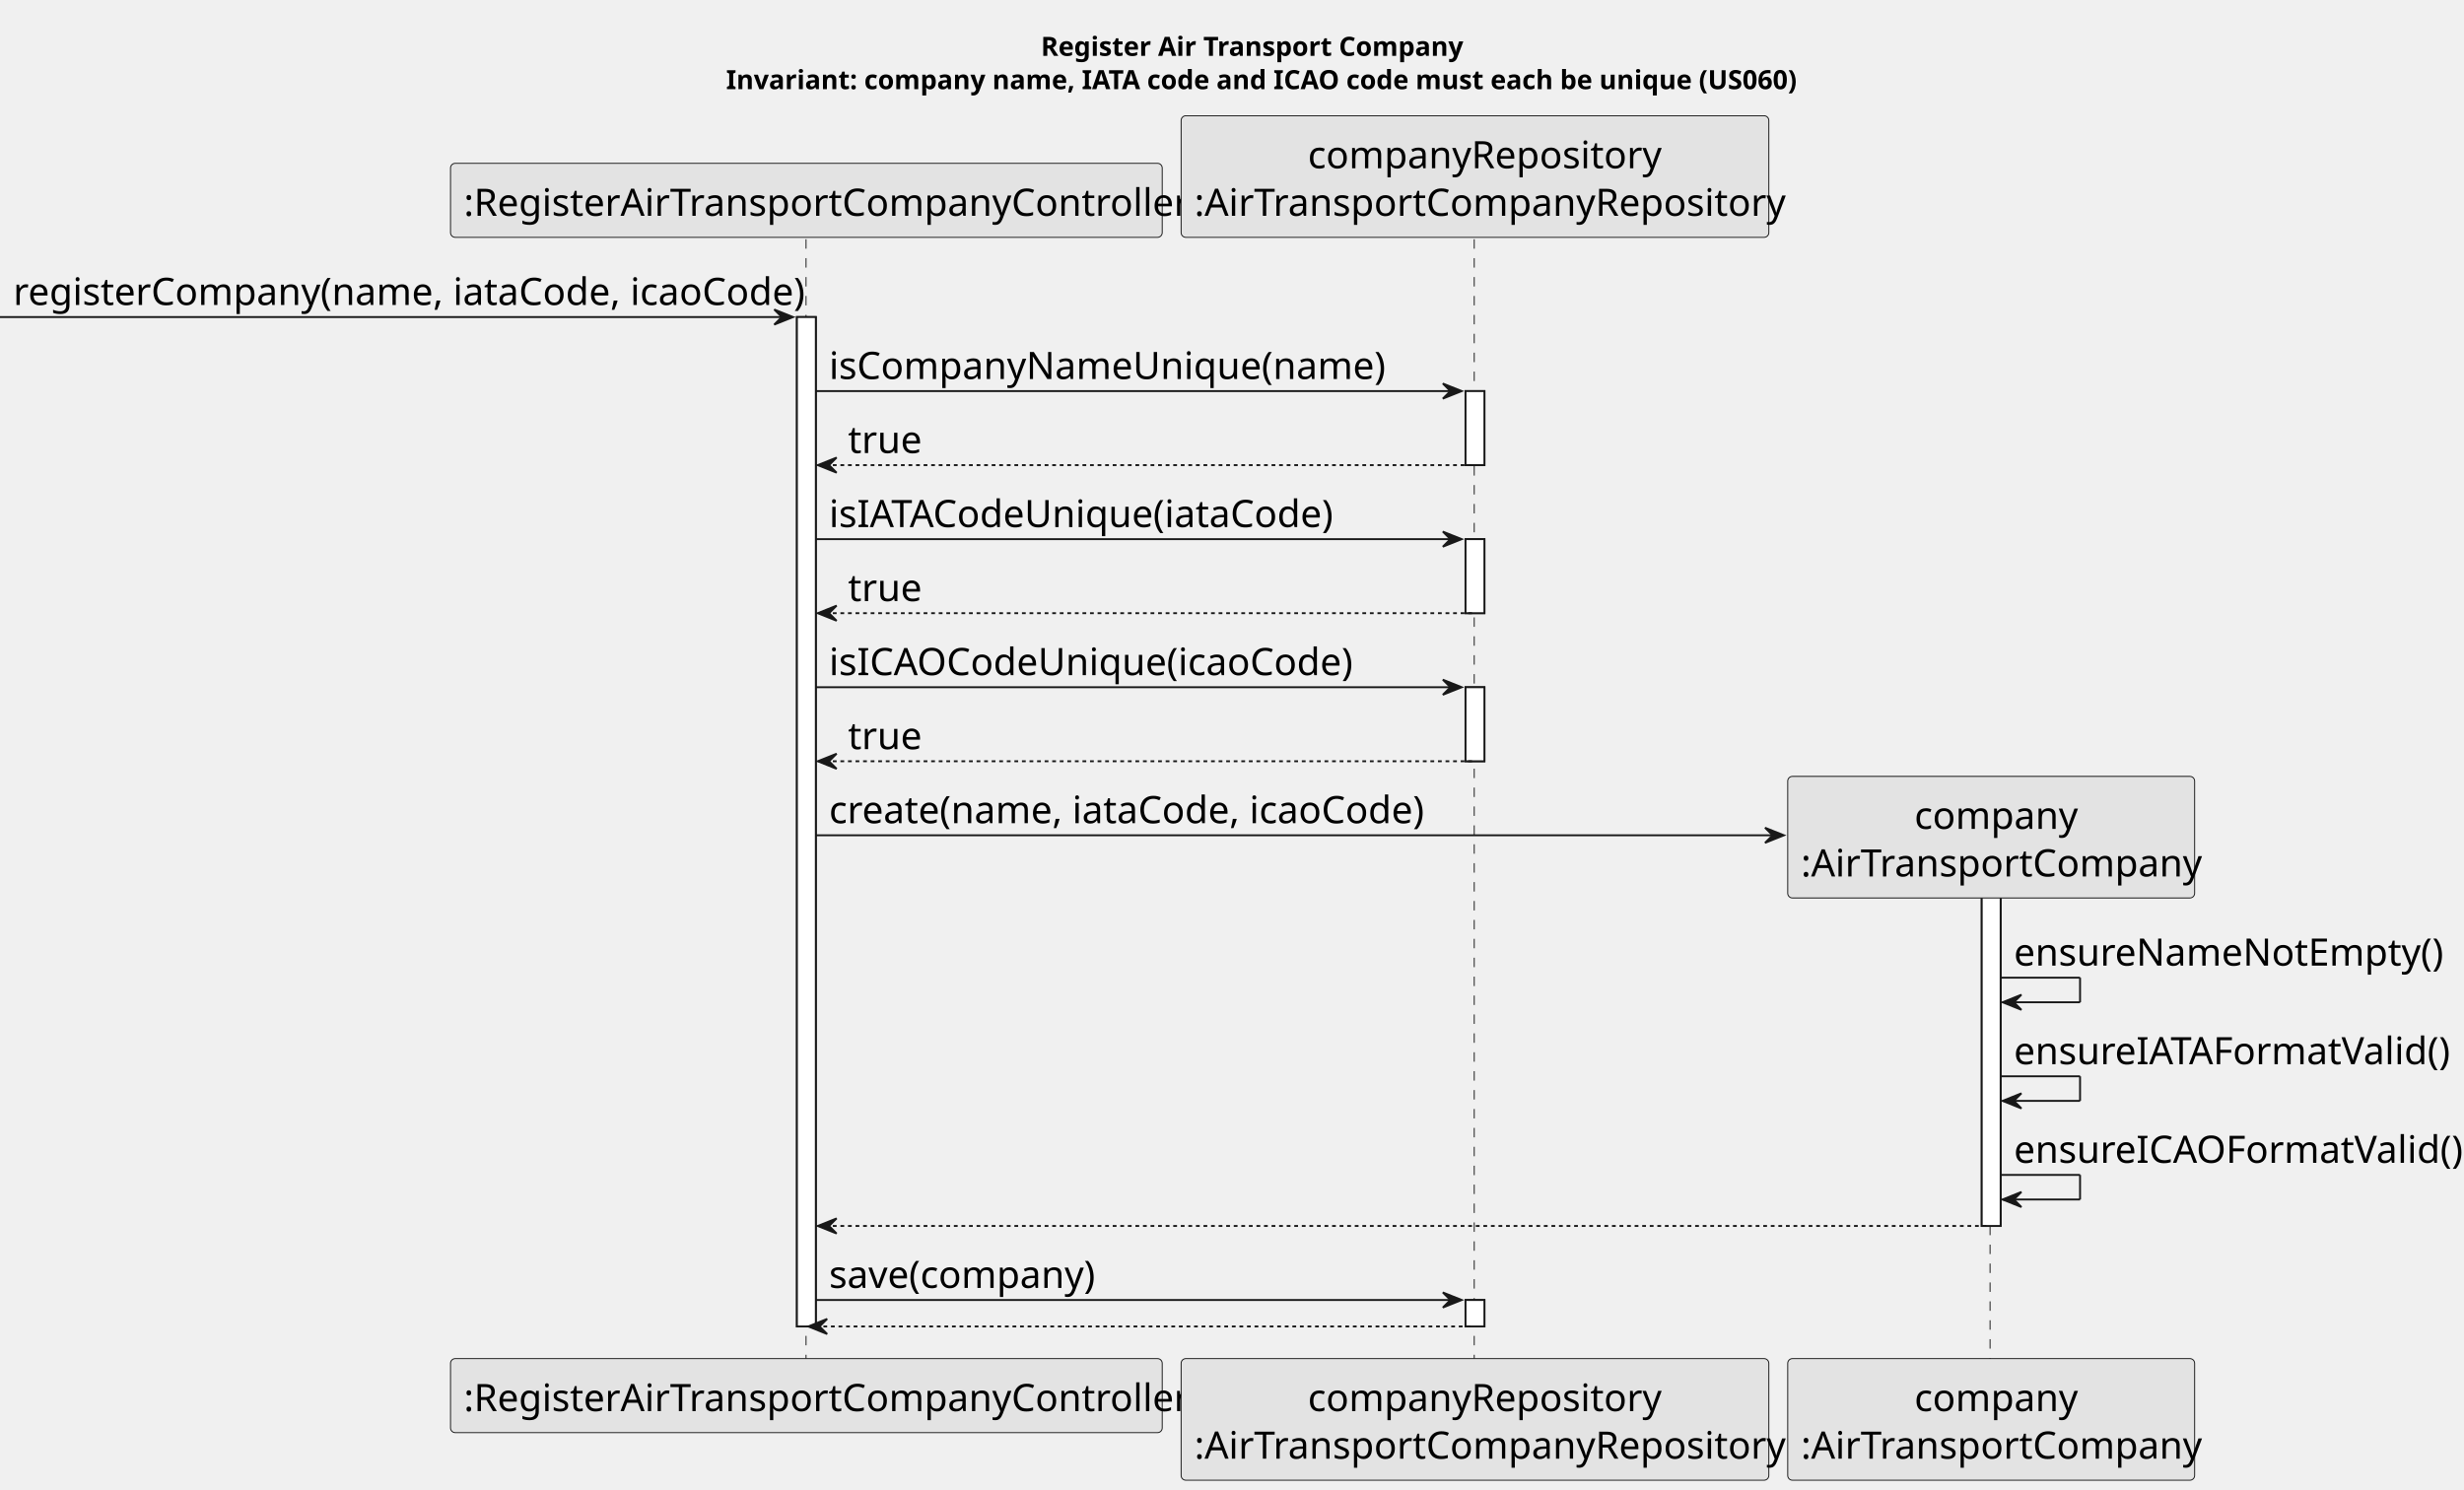
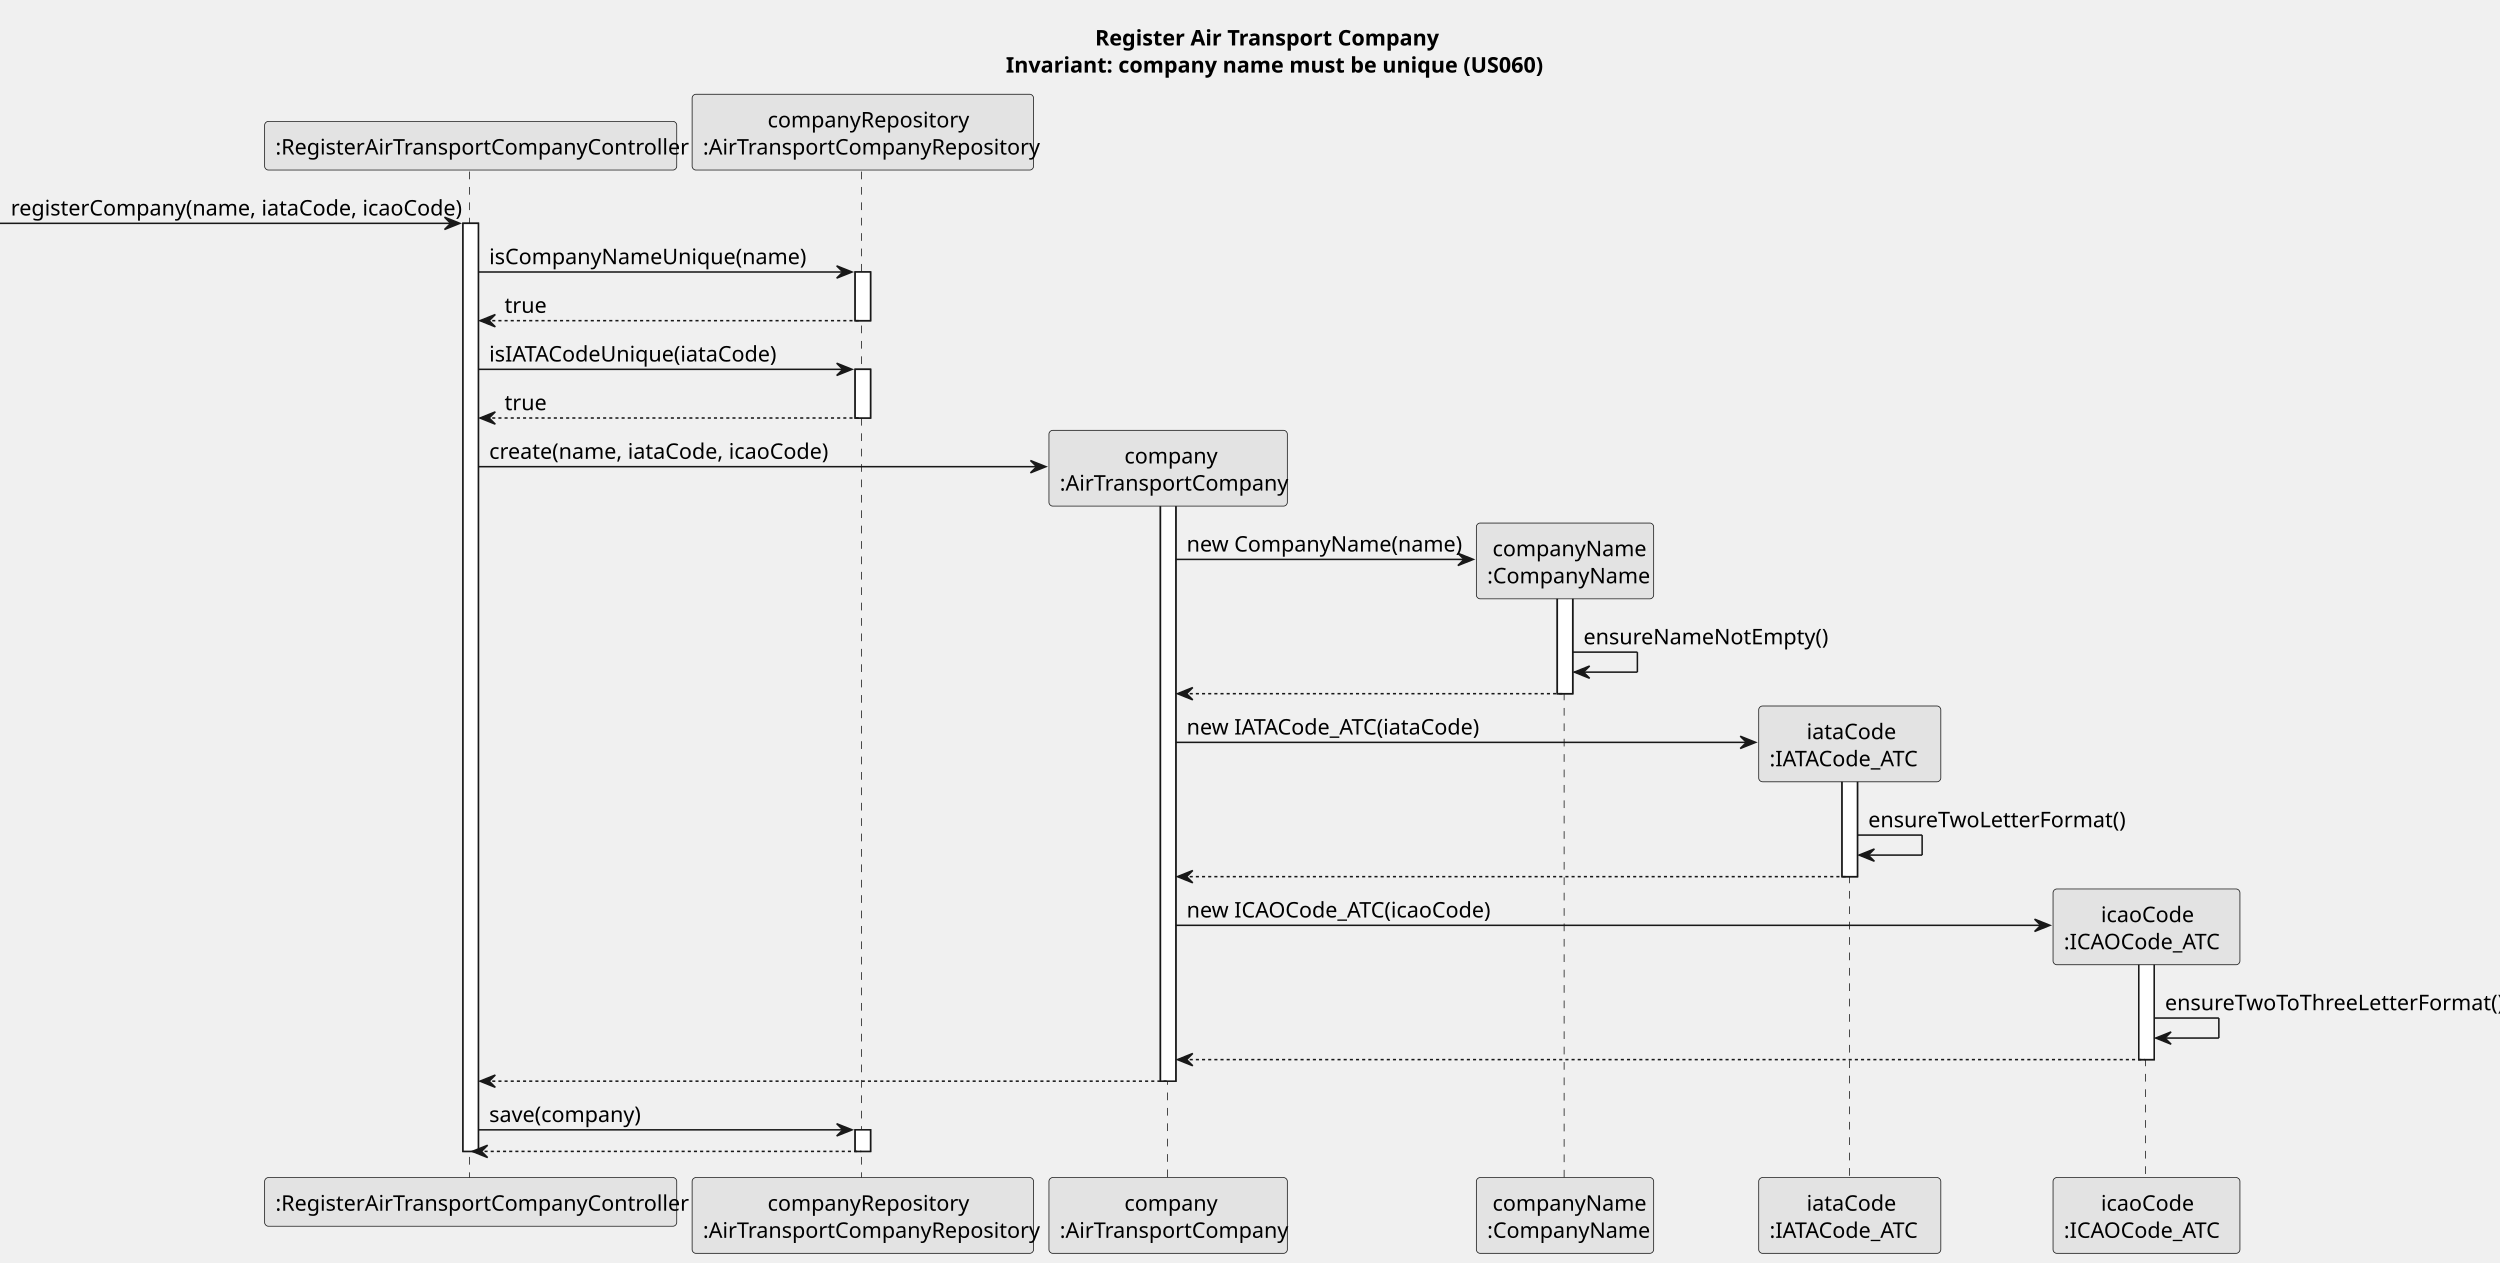
- <svg xmlns="http://www.w3.org/2000/svg" contentStyleType="text/css" data-diagram-type="SEQUENCE" height="788px" preserveAspectRatio="none" style="width:1303px;height:788px;background:#FFFFFF;" version="1.1" viewBox="0 0 1303 788" width="1303px" zoomAndPan="magnify">
+ <svg xmlns="http://www.w3.org/2000/svg" contentStyleType="text/css" data-diagram-type="SEQUENCE" height="1281.25px" preserveAspectRatio="none" style="width:2537px;height:1281px;background:#FFFFFF;" version="1.1" viewBox="0 0 2537 1281" width="2537.5px" zoomAndPan="magnify">
  <defs />
  <g>
-     <text fill="#000000" font-family="sans-serif" font-size="14" font-weight="bold" lengthAdjust="spacing" textLength="216.262" x="550.443" y="29.533">Register Air Transport Company</text>
-     <text fill="#000000" font-family="sans-serif" font-size="14" font-weight="bold" lengthAdjust="spacing" textLength="549.227" x="383.961" y="47.143">Invariant: company name, IATA code and ICAO code must each be unique (US060)</text>
-     <g>
-       <rect fill="#FFFFFF" height="533.875" style="stroke:#181818;stroke-width:1;" width="10" x="421.422" y="167.688" />
-     </g>
-     <g>
-       <rect fill="#FFFFFF" height="39.156" style="stroke:#181818;stroke-width:1;" width="10" x="774.987" y="206.844" />
-     </g>
-     <g>
-       <rect fill="#FFFFFF" height="39.156" style="stroke:#181818;stroke-width:1;" width="10" x="774.987" y="285.156" />
-     </g>
-     <g>
-       <rect fill="#FFFFFF" height="39.156" style="stroke:#181818;stroke-width:1;" width="10" x="774.987" y="363.469" />
-     </g>
-     <g>
-       <rect fill="#FFFFFF" height="14" style="stroke:#181818;stroke-width:1;" width="10" x="774.987" y="687.562" />
-     </g>
-     <g>
-       <rect fill="#FFFFFF" height="196.625" style="stroke:#181818;stroke-width:1;" width="10" x="1047.967" y="451.781" />
+     <text fill="#000000" font-family="sans-serif" font-size="21.875" font-weight="bold" lengthAdjust="spacing" textLength="337.909" x="1111.29" y="46.146">Register Air Transport Company</text>
+     <text fill="#000000" font-family="sans-serif" font-size="21.875" font-weight="bold" lengthAdjust="spacing" textLength="519.04" x="1020.724" y="73.66">Invariant: company name must be unique (US060)</text>
+     <g>
+       <rect fill="#FFFFFF" height="941.797" style="stroke:#181818;stroke-width:1.562;" width="15.625" x="469.836" y="226.636" />
+     </g>
+     <g>
+       <rect fill="#FFFFFF" height="49.39" style="stroke:#181818;stroke-width:1.562;" width="15.625" x="867.799" y="276.025" />
+     </g>
+     <g>
+       <rect fill="#FFFFFF" height="49.39" style="stroke:#181818;stroke-width:1.562;" width="15.625" x="867.799" y="374.805" />
+     </g>
+     <g>
+       <rect fill="#FFFFFF" height="21.875" style="stroke:#181818;stroke-width:1.562;" width="15.625" x="867.799" y="1146.558" />
+     </g>
+     <g>
+       <rect fill="#FFFFFF" height="607.959" style="stroke:#181818;stroke-width:1.562;" width="15.625" x="1177.62" y="489.209" />
+     </g>
+     <g>
+       <rect fill="#FFFFFF" height="120.654" style="stroke:#181818;stroke-width:1.562;" width="15.625" x="1580.361" y="583.301" />
+     </g>
+     <g>
+       <rect fill="#FFFFFF" height="120.654" style="stroke:#181818;stroke-width:1.562;" width="15.625" x="1869.326" y="768.97" />
+     </g>
+     <g>
+       <rect fill="#FFFFFF" height="120.654" style="stroke:#181818;stroke-width:1.562;" width="15.625" x="2170.446" y="954.639" />
    </g>
    <g class="participant-lifeline" data-entity-uid="part1" data-qualified-name="CTRL" id="part1-lifeline">
      <g>
-         <rect fill="#000000" fill-opacity="0" height="593.031" width="8" x="422.422" y="126.531" />
-         <line style="stroke:#181818;stroke-width:0.5;stroke-dasharray:5,5;" x1="426.245" x2="426.245" y1="126.531" y2="719.562" />
+         <rect fill="#000000" fill-opacity="0" height="1022.437" width="12.5" x="471.399" y="174.121" />
+         <line style="stroke:#181818;stroke-width:0.781;stroke-dasharray:7.812,7.812;" x1="476.362" x2="476.362" y1="174.121" y2="1196.558" />
      </g>
    </g>
    <g class="participant-lifeline" data-entity-uid="part2" data-qualified-name="REPO" id="part2-lifeline">
      <g>
-         <rect fill="#000000" fill-opacity="0" height="593.031" width="8" x="775.987" y="126.531" />
-         <line style="stroke:#181818;stroke-width:0.5;stroke-dasharray:5,5;" x1="779.599" x2="779.599" y1="126.531" y2="719.562" />
+         <rect fill="#000000" fill-opacity="0" height="1022.437" width="12.5" x="869.361" y="174.121" />
+         <line style="stroke:#181818;stroke-width:0.781;stroke-dasharray:7.812,7.812;" x1="874.249" x2="874.249" y1="174.121" y2="1196.558" />
      </g>
    </g>
    <g class="participant-lifeline" data-entity-uid="part3" data-qualified-name="CO" id="part3-lifeline">
      <g>
-         <rect fill="#000000" fill-opacity="0" height="261.281" width="8" x="1048.967" y="458.281" />
-         <line style="stroke:#181818;stroke-width:0.5;stroke-dasharray:5,5;" x1="1052.376" x2="1052.376" y1="458.281" y2="719.562" />
+         <rect fill="#000000" fill-opacity="0" height="697.192" width="12.5" x="1179.182" y="499.365" />
+         <line style="stroke:#181818;stroke-width:0.781;stroke-dasharray:7.812,7.812;" x1="1184.786" x2="1184.786" y1="499.365" y2="1196.558" />
+       </g>
+     </g>
+     <g class="participant-lifeline" data-entity-uid="part4" data-qualified-name="CN" id="part4-lifeline">
+       <g>
+         <rect fill="#000000" fill-opacity="0" height="603.101" width="12.5" x="1581.924" y="593.457" />
+         <line style="stroke:#181818;stroke-width:0.781;stroke-dasharray:7.812,7.812;" x1="1587.274" x2="1587.274" y1="593.457" y2="1196.558" />
+       </g>
+     </g>
+     <g class="participant-lifeline" data-entity-uid="part5" data-qualified-name="IATA" id="part5-lifeline">
+       <g>
+         <rect fill="#000000" fill-opacity="0" height="417.432" width="12.5" x="1870.889" y="779.126" />
+         <line style="stroke:#181818;stroke-width:0.781;stroke-dasharray:7.812,7.812;" x1="1876.934" x2="1876.934" y1="779.126" y2="1196.558" />
+       </g>
+     </g>
+     <g class="participant-lifeline" data-entity-uid="part6" data-qualified-name="ICAO" id="part6-lifeline">
+       <g>
+         <rect fill="#000000" fill-opacity="0" height="231.763" width="12.5" x="2172.008" y="964.795" />
+         <line style="stroke:#181818;stroke-width:0.781;stroke-dasharray:7.812,7.812;" x1="2177.187" x2="2177.187" y1="964.795" y2="1196.558" />
      </g>
    </g>
    <g class="participant participant-head" data-entity-uid="part1" data-qualified-name="CTRL" id="part1-head">
-       <rect fill="#E3E3E3" height="39.156" rx="2.5" ry="2.5" style="stroke:#181818;stroke-width:0.5;" width="376.353" x="238.245" y="86.375" />
-       <text fill="#000000" font-family="sans-serif" font-size="20" lengthAdjust="spacing" textLength="362.353" x="245.245" y="114.137">:RegisterAirTransportCompanyController</text>
+       <rect fill="#E3E3E3" height="49.39" rx="3.906" ry="3.906" style="stroke:#181818;stroke-width:0.781;" width="418.199" x="268.549" y="123.169" />
+       <text fill="#000000" font-family="sans-serif" font-size="21.875" lengthAdjust="spacing" textLength="396.324" x="279.487" y="156.815">:RegisterAirTransportCompanyController</text>
    </g>
    <g class="participant participant-tail" data-entity-uid="part1" data-qualified-name="CTRL" id="part1-tail">
-       <rect fill="#E3E3E3" height="39.156" rx="2.5" ry="2.5" style="stroke:#181818;stroke-width:0.5;" width="376.353" x="238.245" y="718.562" />
-       <text fill="#000000" font-family="sans-serif" font-size="20" lengthAdjust="spacing" textLength="362.353" x="245.245" y="746.324">:RegisterAirTransportCompanyController</text>
+       <rect fill="#E3E3E3" height="49.39" rx="3.906" ry="3.906" style="stroke:#181818;stroke-width:0.781;" width="418.199" x="268.549" y="1194.995" />
+       <text fill="#000000" font-family="sans-serif" font-size="21.875" lengthAdjust="spacing" textLength="396.324" x="279.487" y="1228.641">:RegisterAirTransportCompanyController</text>
    </g>
    <g class="participant participant-head" data-entity-uid="part2" data-qualified-name="REPO" id="part2-head">
-       <rect fill="#E3E3E3" height="64.312" rx="2.5" ry="2.5" style="stroke:#181818;stroke-width:0.5;" width="310.777" x="624.599" y="61.219" />
-       <text fill="#000000" font-family="sans-serif" font-size="20" lengthAdjust="spacing" textLength="176.748" x="691.613" y="88.981">companyRepository</text>
-       <text fill="#000000" font-family="sans-serif" font-size="20" lengthAdjust="spacing" textLength="296.777" x="631.599" y="114.137">:AirTransportCompanyRepository</text>
+       <rect fill="#E3E3E3" height="76.904" rx="3.906" ry="3.906" style="stroke:#181818;stroke-width:0.781;" width="346.475" x="702.374" y="95.654" />
+       <text fill="#000000" font-family="sans-serif" font-size="21.875" lengthAdjust="spacing" textLength="193.318" x="778.952" y="129.3">companyRepository</text>
+       <text fill="#000000" font-family="sans-serif" font-size="21.875" lengthAdjust="spacing" textLength="324.6" x="713.311" y="156.815">:AirTransportCompanyRepository</text>
    </g>
    <g class="participant participant-tail" data-entity-uid="part2" data-qualified-name="REPO" id="part2-tail">
-       <rect fill="#E3E3E3" height="64.312" rx="2.5" ry="2.5" style="stroke:#181818;stroke-width:0.5;" width="310.777" x="624.599" y="718.562" />
-       <text fill="#000000" font-family="sans-serif" font-size="20" lengthAdjust="spacing" textLength="176.748" x="691.613" y="746.324">companyRepository</text>
-       <text fill="#000000" font-family="sans-serif" font-size="20" lengthAdjust="spacing" textLength="296.777" x="631.599" y="771.481">:AirTransportCompanyRepository</text>
+       <rect fill="#E3E3E3" height="76.904" rx="3.906" ry="3.906" style="stroke:#181818;stroke-width:0.781;" width="346.475" x="702.374" y="1194.995" />
+       <text fill="#000000" font-family="sans-serif" font-size="21.875" lengthAdjust="spacing" textLength="193.318" x="778.952" y="1228.641">companyRepository</text>
+       <text fill="#000000" font-family="sans-serif" font-size="21.875" lengthAdjust="spacing" textLength="324.6" x="713.311" y="1256.155">:AirTransportCompanyRepository</text>
    </g>
    <g class="participant participant-tail" data-entity-uid="part3" data-qualified-name="CO" id="part3-tail">
-       <rect fill="#E3E3E3" height="64.312" rx="2.5" ry="2.5" style="stroke:#181818;stroke-width:0.5;" width="215.182" x="945.376" y="718.562" />
-       <text fill="#000000" font-family="sans-serif" font-size="20" lengthAdjust="spacing" textLength="81.152" x="1012.391" y="746.324">company</text>
-       <text fill="#000000" font-family="sans-serif" font-size="20" lengthAdjust="spacing" textLength="201.182" x="952.376" y="771.481">:AirTransportCompany</text>
-     </g>
-     <g>
-       <rect fill="#FFFFFF" height="533.875" style="stroke:#181818;stroke-width:1;" width="10" x="421.422" y="167.688" />
-     </g>
-     <g>
-       <rect fill="#FFFFFF" height="39.156" style="stroke:#181818;stroke-width:1;" width="10" x="774.987" y="206.844" />
-     </g>
-     <g>
-       <rect fill="#FFFFFF" height="39.156" style="stroke:#181818;stroke-width:1;" width="10" x="774.987" y="285.156" />
-     </g>
-     <g>
-       <rect fill="#FFFFFF" height="39.156" style="stroke:#181818;stroke-width:1;" width="10" x="774.987" y="363.469" />
-     </g>
-     <g>
-       <rect fill="#FFFFFF" height="14" style="stroke:#181818;stroke-width:1;" width="10" x="774.987" y="687.562" />
-     </g>
-     <g>
-       <rect fill="#FFFFFF" height="196.625" style="stroke:#181818;stroke-width:1;" width="10" x="1047.967" y="451.781" />
+       <rect fill="#E3E3E3" height="76.904" rx="3.906" ry="3.906" style="stroke:#181818;stroke-width:0.781;" width="241.917" x="1064.474" y="1194.995" />
+       <text fill="#000000" font-family="sans-serif" font-size="21.875" lengthAdjust="spacing" textLength="88.76" x="1141.052" y="1228.641">company</text>
+       <text fill="#000000" font-family="sans-serif" font-size="21.875" lengthAdjust="spacing" textLength="220.042" x="1075.411" y="1256.155">:AirTransportCompany</text>
+     </g>
+     <g class="participant participant-tail" data-entity-uid="part4" data-qualified-name="CN" id="part4-tail">
+       <rect fill="#E3E3E3" height="76.904" rx="3.906" ry="3.906" style="stroke:#181818;stroke-width:0.781;" width="179.924" x="1498.212" y="1194.995" />
+       <text fill="#000000" font-family="sans-serif" font-size="21.875" lengthAdjust="spacing" textLength="147.112" x="1514.618" y="1228.641">companyName</text>
+       <text fill="#000000" font-family="sans-serif" font-size="21.875" lengthAdjust="spacing" textLength="158.049" x="1509.149" y="1256.155">:CompanyName</text>
+     </g>
+     <g class="participant participant-tail" data-entity-uid="part5" data-qualified-name="IATA" id="part5-tail">
+       <rect fill="#E3E3E3" height="76.904" rx="3.906" ry="3.906" style="stroke:#181818;stroke-width:0.781;" width="184.784" x="1784.747" y="1194.995" />
+       <text fill="#000000" font-family="sans-serif" font-size="21.875" lengthAdjust="spacing" textLength="87.564" x="1833.357" y="1228.641">iataCode</text>
+       <text fill="#000000" font-family="sans-serif" font-size="21.875" lengthAdjust="spacing" textLength="162.909" x="1795.684" y="1256.155">:IATACode_ATC</text>
+     </g>
+     <g class="participant participant-tail" data-entity-uid="part6" data-qualified-name="ICAO" id="part6-tail">
+       <rect fill="#E3E3E3" height="76.904" rx="3.906" ry="3.906" style="stroke:#181818;stroke-width:0.781;" width="189.644" x="2083.437" y="1194.995" />
+       <text fill="#000000" font-family="sans-serif" font-size="21.875" lengthAdjust="spacing" textLength="92.424" x="2132.046" y="1228.641">icaoCode</text>
+       <text fill="#000000" font-family="sans-serif" font-size="21.875" lengthAdjust="spacing" textLength="167.769" x="2094.374" y="1256.155">:ICAOCode_ATC</text>
+     </g>
+     <g>
+       <rect fill="#FFFFFF" height="941.797" style="stroke:#181818;stroke-width:1.562;" width="15.625" x="469.836" y="226.636" />
+     </g>
+     <g>
+       <rect fill="#FFFFFF" height="49.39" style="stroke:#181818;stroke-width:1.562;" width="15.625" x="867.799" y="276.025" />
+     </g>
+     <g>
+       <rect fill="#FFFFFF" height="49.39" style="stroke:#181818;stroke-width:1.562;" width="15.625" x="867.799" y="374.805" />
+     </g>
+     <g>
+       <rect fill="#FFFFFF" height="21.875" style="stroke:#181818;stroke-width:1.562;" width="15.625" x="867.799" y="1146.558" />
+     </g>
+     <g>
+       <rect fill="#FFFFFF" height="607.959" style="stroke:#181818;stroke-width:1.562;" width="15.625" x="1177.62" y="489.209" />
+     </g>
+     <g>
+       <rect fill="#FFFFFF" height="120.654" style="stroke:#181818;stroke-width:1.562;" width="15.625" x="1580.361" y="583.301" />
+     </g>
+     <g>
+       <rect fill="#FFFFFF" height="120.654" style="stroke:#181818;stroke-width:1.562;" width="15.625" x="1869.326" y="768.97" />
+     </g>
+     <g>
+       <rect fill="#FFFFFF" height="120.654" style="stroke:#181818;stroke-width:1.562;" width="15.625" x="2170.446" y="954.639" />
    </g>
    <g class="message" data-entity-1="part1" data-entity-2="part1" id="msg1">
-       <polygon fill="#181818" points="409.422,163.688,419.422,167.688,409.422,171.688,413.422,167.688" style="stroke:#181818;stroke-width:1;" />
-       <line style="stroke:#181818;stroke-width:1;" x1="0" x2="415.422" y1="167.688" y2="167.688" />
-       <text fill="#000000" font-family="sans-serif" font-size="20" lengthAdjust="spacing" textLength="402.422" x="7" y="161.293">registerCompany(name, iataCode, icaoCode)</text>
+       <polygon fill="#181818" points="451.086,220.386,466.711,226.636,451.086,232.886,457.336,226.636" style="stroke:#181818;stroke-width:1.562;" />
+       <line style="stroke:#181818;stroke-width:1.562;" x1="0" x2="460.461" y1="226.636" y2="226.636" />
+       <text fill="#000000" font-family="sans-serif" font-size="21.875" lengthAdjust="spacing" textLength="440.149" x="10.938" y="218.704">registerCompany(name, iataCode, icaoCode)</text>
    </g>
    <g class="message" data-entity-1="part1" data-entity-2="part2" id="msg2">
-       <polygon fill="#181818" points="762.987,202.844,772.987,206.844,762.987,210.844,766.987,206.844" style="stroke:#181818;stroke-width:1;" />
-       <line style="stroke:#181818;stroke-width:1;" x1="431.422" x2="768.987" y1="206.844" y2="206.844" />
-       <text fill="#000000" font-family="sans-serif" font-size="20" lengthAdjust="spacing" textLength="280.117" x="438.422" y="200.449">isCompanyNameUnique(name)</text>
+       <polygon fill="#181818" points="849.049,269.775,864.674,276.025,849.049,282.275,855.299,276.025" style="stroke:#181818;stroke-width:1.562;" />
+       <line style="stroke:#181818;stroke-width:1.562;" x1="485.461" x2="858.424" y1="276.025" y2="276.025" />
+       <text fill="#000000" font-family="sans-serif" font-size="21.875" lengthAdjust="spacing" textLength="306.378" x="496.399" y="268.094">isCompanyNameUnique(name)</text>
    </g>
    <g class="message" data-entity-1="part2" data-entity-2="part1" id="msg3">
-       <polygon fill="#181818" points="442.422,242,432.422,246,442.422,250,438.422,246" style="stroke:#181818;stroke-width:1;" />
-       <line style="stroke:#181818;stroke-width:1;stroke-dasharray:2,2;" x1="436.422" x2="778.987" y1="246" y2="246" />
-       <text fill="#000000" font-family="sans-serif" font-size="20" lengthAdjust="spacing" textLength="34.463" x="448.422" y="239.606">true</text>
+       <polygon fill="#181818" points="502.649,319.165,487.024,325.415,502.649,331.665,496.399,325.415" style="stroke:#181818;stroke-width:1.562;" />
+       <line style="stroke:#181818;stroke-width:1.562;stroke-dasharray:3.125,3.125;" x1="493.274" x2="874.049" y1="325.415" y2="325.415" />
+       <text fill="#000000" font-family="sans-serif" font-size="21.875" lengthAdjust="spacing" textLength="37.694" x="512.024" y="317.483">true</text>
    </g>
    <g class="message" data-entity-1="part1" data-entity-2="part2" id="msg4">
-       <polygon fill="#181818" points="762.987,281.156,772.987,285.156,762.987,289.156,766.987,285.156" style="stroke:#181818;stroke-width:1;" />
-       <line style="stroke:#181818;stroke-width:1;" x1="431.422" x2="768.987" y1="285.156" y2="285.156" />
-       <text fill="#000000" font-family="sans-serif" font-size="20" lengthAdjust="spacing" textLength="263.467" x="438.422" y="278.762">isIATACodeUnique(iataCode)</text>
+       <polygon fill="#181818" points="849.049,368.555,864.674,374.805,849.049,381.055,855.299,374.805" style="stroke:#181818;stroke-width:1.562;" />
+       <line style="stroke:#181818;stroke-width:1.562;" x1="485.461" x2="858.424" y1="374.805" y2="374.805" />
+       <text fill="#000000" font-family="sans-serif" font-size="21.875" lengthAdjust="spacing" textLength="288.167" x="496.399" y="366.873">isIATACodeUnique(iataCode)</text>
    </g>
    <g class="message" data-entity-1="part2" data-entity-2="part1" id="msg5">
-       <polygon fill="#181818" points="442.422,320.312,432.422,324.312,442.422,328.312,438.422,324.312" style="stroke:#181818;stroke-width:1;" />
-       <line style="stroke:#181818;stroke-width:1;stroke-dasharray:2,2;" x1="436.422" x2="778.987" y1="324.312" y2="324.312" />
-       <text fill="#000000" font-family="sans-serif" font-size="20" lengthAdjust="spacing" textLength="34.463" x="448.422" y="317.918">true</text>
-     </g>
-     <g class="message" data-entity-1="part1" data-entity-2="part2" id="msg6">
-       <polygon fill="#181818" points="762.987,359.469,772.987,363.469,762.987,367.469,766.987,363.469" style="stroke:#181818;stroke-width:1;" />
-       <line style="stroke:#181818;stroke-width:1;" x1="431.422" x2="768.987" y1="363.469" y2="363.469" />
-       <text fill="#000000" font-family="sans-serif" font-size="20" lengthAdjust="spacing" textLength="272.353" x="438.422" y="357.074">isICAOCodeUnique(icaoCode)</text>
-     </g>
-     <g class="message" data-entity-1="part2" data-entity-2="part1" id="msg7">
-       <polygon fill="#181818" points="442.422,398.625,432.422,402.625,442.422,406.625,438.422,402.625" style="stroke:#181818;stroke-width:1;" />
-       <line style="stroke:#181818;stroke-width:1;stroke-dasharray:2,2;" x1="436.422" x2="778.987" y1="402.625" y2="402.625" />
-       <text fill="#000000" font-family="sans-serif" font-size="20" lengthAdjust="spacing" textLength="34.463" x="448.422" y="396.231">true</text>
-     </g>
-     <g class="message" data-entity-1="part1" data-entity-2="part3" id="msg8">
-       <polygon fill="#181818" points="933.376,437.781,943.376,441.781,933.376,445.781,937.376,441.781" style="stroke:#181818;stroke-width:1;" />
-       <line style="stroke:#181818;stroke-width:1;" x1="431.422" x2="939.376" y1="441.781" y2="441.781" />
-       <text fill="#000000" font-family="sans-serif" font-size="20" lengthAdjust="spacing" textLength="305.723" x="438.422" y="435.387">create(name, iataCode, icaoCode)</text>
-     </g>
-     <rect fill="#E3E3E3" height="64.312" rx="2.5" ry="2.5" style="stroke:#181818;stroke-width:0.5;" width="215.182" x="945.376" y="410.625" />
-     <text fill="#000000" font-family="sans-serif" font-size="20" lengthAdjust="spacing" textLength="81.152" x="1012.391" y="438.387">company</text>
-     <text fill="#000000" font-family="sans-serif" font-size="20" lengthAdjust="spacing" textLength="201.182" x="952.376" y="463.543">:AirTransportCompany</text>
-     <g class="message" data-entity-1="part3" data-entity-2="part3" id="msg10">
-       <line style="stroke:#181818;stroke-width:1;" x1="1057.967" x2="1099.967" y1="517.094" y2="517.094" />
-       <line style="stroke:#181818;stroke-width:1;" x1="1099.967" x2="1099.967" y1="517.094" y2="530.094" />
-       <line style="stroke:#181818;stroke-width:1;" x1="1058.967" x2="1099.967" y1="530.094" y2="530.094" />
-       <polygon fill="#181818" points="1068.967,526.094,1058.967,530.094,1068.967,534.094,1064.967,530.094" style="stroke:#181818;stroke-width:1;" />
-       <text fill="#000000" font-family="sans-serif" font-size="20" lengthAdjust="spacing" textLength="215.625" x="1064.967" y="510.699">ensureNameNotEmpty()</text>
-     </g>
-     <g class="message" data-entity-1="part3" data-entity-2="part3" id="msg11">
-       <line style="stroke:#181818;stroke-width:1;" x1="1057.967" x2="1099.967" y1="569.25" y2="569.25" />
-       <line style="stroke:#181818;stroke-width:1;" x1="1099.967" x2="1099.967" y1="569.25" y2="582.25" />
-       <line style="stroke:#181818;stroke-width:1;" x1="1058.967" x2="1099.967" y1="582.25" y2="582.25" />
-       <polygon fill="#181818" points="1068.967,578.25,1058.967,582.25,1068.967,586.25,1064.967,582.25" style="stroke:#181818;stroke-width:1;" />
-       <text fill="#000000" font-family="sans-serif" font-size="20" lengthAdjust="spacing" textLength="226.738" x="1064.967" y="562.856">ensureIATAFormatValid()</text>
-     </g>
-     <g class="message" data-entity-1="part3" data-entity-2="part3" id="msg12">
-       <line style="stroke:#181818;stroke-width:1;" x1="1057.967" x2="1099.967" y1="621.406" y2="621.406" />
-       <line style="stroke:#181818;stroke-width:1;" x1="1099.967" x2="1099.967" y1="621.406" y2="634.406" />
-       <line style="stroke:#181818;stroke-width:1;" x1="1058.967" x2="1099.967" y1="634.406" y2="634.406" />
-       <polygon fill="#181818" points="1068.967,630.406,1058.967,634.406,1068.967,638.406,1064.967,634.406" style="stroke:#181818;stroke-width:1;" />
-       <text fill="#000000" font-family="sans-serif" font-size="20" lengthAdjust="spacing" textLength="231.182" x="1064.967" y="615.012">ensureICAOFormatValid()</text>
-     </g>
-     <g class="message" data-entity-1="part3" data-entity-2="part1" id="msg13">
-       <polygon fill="#181818" points="442.422,644.406,432.422,648.406,442.422,652.406,438.422,648.406" style="stroke:#181818;stroke-width:1;" />
-       <line style="stroke:#181818;stroke-width:1;stroke-dasharray:2,2;" x1="436.422" x2="1051.967" y1="648.406" y2="648.406" />
-     </g>
-     <g class="message" data-entity-1="part1" data-entity-2="part2" id="msg14">
-       <polygon fill="#181818" points="762.987,683.562,772.987,687.562,762.987,691.562,766.987,687.562" style="stroke:#181818;stroke-width:1;" />
-       <line style="stroke:#181818;stroke-width:1;" x1="431.422" x2="768.987" y1="687.562" y2="687.562" />
-       <text fill="#000000" font-family="sans-serif" font-size="20" lengthAdjust="spacing" textLength="136.719" x="438.422" y="681.168">save(company)</text>
-     </g>
-     <g class="message" data-entity-1="part2" data-entity-2="part1" id="msg15">
-       <polygon fill="#181818" points="437.422,697.562,427.422,701.562,437.422,705.562,433.422,701.562" style="stroke:#181818;stroke-width:1;" />
-       <line style="stroke:#181818;stroke-width:1;stroke-dasharray:2,2;" x1="431.422" x2="778.987" y1="701.562" y2="701.562" />
+       <polygon fill="#181818" points="502.649,417.944,487.024,424.194,502.649,430.444,496.399,424.194" style="stroke:#181818;stroke-width:1.562;" />
+       <line style="stroke:#181818;stroke-width:1.562;stroke-dasharray:3.125,3.125;" x1="493.274" x2="874.049" y1="424.194" y2="424.194" />
+       <text fill="#000000" font-family="sans-serif" font-size="21.875" lengthAdjust="spacing" textLength="37.694" x="512.024" y="416.263">true</text>
+     </g>
+     <g class="message" data-entity-1="part1" data-entity-2="part3" id="msg6">
+       <polygon fill="#181818" points="1045.724,467.334,1061.349,473.584,1045.724,479.834,1051.974,473.584" style="stroke:#181818;stroke-width:1.562;" />
+       <line style="stroke:#181818;stroke-width:1.562;" x1="485.461" x2="1055.099" y1="473.584" y2="473.584" />
+       <text fill="#000000" font-family="sans-serif" font-size="21.875" lengthAdjust="spacing" textLength="334.384" x="496.399" y="465.652">create(name, iataCode, icaoCode)</text>
+     </g>
+     <rect fill="#E3E3E3" height="76.904" rx="3.906" ry="3.906" style="stroke:#181818;stroke-width:0.781;" width="241.917" x="1064.474" y="436.694" />
+     <text fill="#000000" font-family="sans-serif" font-size="21.875" lengthAdjust="spacing" textLength="88.76" x="1141.052" y="470.34">company</text>
+     <text fill="#000000" font-family="sans-serif" font-size="21.875" lengthAdjust="spacing" textLength="220.042" x="1075.411" y="497.855">:AirTransportCompany</text>
+     <g class="message" data-entity-1="part3" data-entity-2="part4" id="msg8">
+       <polygon fill="#181818" points="1479.462,561.426,1495.087,567.676,1479.462,573.926,1485.712,567.676" style="stroke:#181818;stroke-width:1.562;" />
+       <line style="stroke:#181818;stroke-width:1.562;" x1="1193.245" x2="1488.837" y1="567.676" y2="567.676" />
+       <text fill="#000000" font-family="sans-serif" font-size="21.875" lengthAdjust="spacing" textLength="267.467" x="1204.182" y="559.744">new CompanyName(name)</text>
+     </g>
+     <rect fill="#E3E3E3" height="76.904" rx="3.906" ry="3.906" style="stroke:#181818;stroke-width:0.781;" width="179.924" x="1498.212" y="530.786" />
+     <text fill="#000000" font-family="sans-serif" font-size="21.875" lengthAdjust="spacing" textLength="147.112" x="1514.618" y="564.432">companyName</text>
+     <text fill="#000000" font-family="sans-serif" font-size="21.875" lengthAdjust="spacing" textLength="158.049" x="1509.149" y="591.946">:CompanyName</text>
+     <g class="message" data-entity-1="part4" data-entity-2="part4" id="msg10">
+       <line style="stroke:#181818;stroke-width:1.562;" x1="1595.986" x2="1661.611" y1="661.768" y2="661.768" />
+       <line style="stroke:#181818;stroke-width:1.562;" x1="1661.611" x2="1661.611" y1="661.768" y2="682.08" />
+       <line style="stroke:#181818;stroke-width:1.562;" x1="1597.549" x2="1661.611" y1="682.08" y2="682.08" />
+       <polygon fill="#181818" points="1613.174,675.83,1597.549,682.08,1613.174,688.33,1606.924,682.08" style="stroke:#181818;stroke-width:1.562;" />
+       <text fill="#000000" font-family="sans-serif" font-size="21.875" lengthAdjust="spacing" textLength="235.84" x="1606.924" y="653.836">ensureNameNotEmpty()</text>
+     </g>
+     <g class="message" data-entity-1="part4" data-entity-2="part3" id="msg11">
+       <polygon fill="#181818" points="1210.432,697.705,1194.807,703.955,1210.432,710.205,1204.182,703.955" style="stroke:#181818;stroke-width:1.562;" />
+       <line style="stroke:#181818;stroke-width:1.562;stroke-dasharray:3.125,3.125;" x1="1201.057" x2="1586.611" y1="703.955" y2="703.955" />
+     </g>
+     <g class="message" data-entity-1="part3" data-entity-2="part5" id="msg12">
+       <polygon fill="#181818" points="1765.997,747.095,1781.622,753.345,1765.997,759.595,1772.247,753.345" style="stroke:#181818;stroke-width:1.562;" />
+       <line style="stroke:#181818;stroke-width:1.562;" x1="1193.245" x2="1775.372" y1="753.345" y2="753.345" />
+       <text fill="#000000" font-family="sans-serif" font-size="21.875" lengthAdjust="spacing" textLength="305.171" x="1204.182" y="745.413">new IATACode_ATC(iataCode)</text>
+     </g>
+     <rect fill="#E3E3E3" height="76.904" rx="3.906" ry="3.906" style="stroke:#181818;stroke-width:0.781;" width="184.784" x="1784.747" y="716.455" />
+     <text fill="#000000" font-family="sans-serif" font-size="21.875" lengthAdjust="spacing" textLength="87.564" x="1833.357" y="750.101">iataCode</text>
+     <text fill="#000000" font-family="sans-serif" font-size="21.875" lengthAdjust="spacing" textLength="162.909" x="1795.684" y="777.615">:IATACode_ATC</text>
+     <g class="message" data-entity-1="part5" data-entity-2="part5" id="msg14">
+       <line style="stroke:#181818;stroke-width:1.562;" x1="1884.951" x2="1950.576" y1="847.437" y2="847.437" />
+       <line style="stroke:#181818;stroke-width:1.562;" x1="1950.576" x2="1950.576" y1="847.437" y2="867.749" />
+       <line style="stroke:#181818;stroke-width:1.562;" x1="1886.514" x2="1950.576" y1="867.749" y2="867.749" />
+       <polygon fill="#181818" points="1902.139,861.499,1886.514,867.749,1902.139,873.999,1895.889,867.749" style="stroke:#181818;stroke-width:1.562;" />
+       <text fill="#000000" font-family="sans-serif" font-size="21.875" lengthAdjust="spacing" textLength="247.995" x="1895.889" y="839.505">ensureTwoLetterFormat()</text>
+     </g>
+     <g class="message" data-entity-1="part5" data-entity-2="part3" id="msg15">
+       <polygon fill="#181818" points="1210.432,883.374,1194.807,889.624,1210.432,895.874,1204.182,889.624" style="stroke:#181818;stroke-width:1.562;" />
+       <line style="stroke:#181818;stroke-width:1.562;stroke-dasharray:3.125,3.125;" x1="1201.057" x2="1875.576" y1="889.624" y2="889.624" />
+     </g>
+     <g class="message" data-entity-1="part3" data-entity-2="part6" id="msg16">
+       <polygon fill="#181818" points="2064.687,932.764,2080.312,939.014,2064.687,945.264,2070.937,939.014" style="stroke:#181818;stroke-width:1.562;" />
+       <line style="stroke:#181818;stroke-width:1.562;" x1="1193.245" x2="2074.062" y1="939.014" y2="939.014" />
+       <text fill="#000000" font-family="sans-serif" font-size="21.875" lengthAdjust="spacing" textLength="314.891" x="1204.182" y="931.082">new ICAOCode_ATC(icaoCode)</text>
+     </g>
+     <rect fill="#E3E3E3" height="76.904" rx="3.906" ry="3.906" style="stroke:#181818;stroke-width:0.781;" width="189.644" x="2083.437" y="902.124" />
+     <text fill="#000000" font-family="sans-serif" font-size="21.875" lengthAdjust="spacing" textLength="92.424" x="2132.046" y="935.77">icaoCode</text>
+     <text fill="#000000" font-family="sans-serif" font-size="21.875" lengthAdjust="spacing" textLength="167.769" x="2094.374" y="963.284">:ICAOCode_ATC</text>
+     <g class="message" data-entity-1="part6" data-entity-2="part6" id="msg18">
+       <line style="stroke:#181818;stroke-width:1.562;" x1="2186.071" x2="2251.696" y1="1033.105" y2="1033.105" />
+       <line style="stroke:#181818;stroke-width:1.562;" x1="2251.696" x2="2251.696" y1="1033.105" y2="1053.418" />
+       <line style="stroke:#181818;stroke-width:1.562;" x1="2187.633" x2="2251.696" y1="1053.418" y2="1053.418" />
+       <polygon fill="#181818" points="2203.258,1047.168,2187.633,1053.418,2203.258,1059.668,2197.008,1053.418" style="stroke:#181818;stroke-width:1.562;" />
+       <text fill="#000000" font-family="sans-serif" font-size="21.875" lengthAdjust="spacing" textLength="330.667" x="2197.008" y="1025.174">ensureTwoToThreeLetterFormat()</text>
+     </g>
+     <g class="message" data-entity-1="part6" data-entity-2="part3" id="msg19">
+       <polygon fill="#181818" points="1210.432,1069.043,1194.807,1075.293,1210.432,1081.543,1204.182,1075.293" style="stroke:#181818;stroke-width:1.562;" />
+       <line style="stroke:#181818;stroke-width:1.562;stroke-dasharray:3.125,3.125;" x1="1201.057" x2="2176.696" y1="1075.293" y2="1075.293" />
+     </g>
+     <g class="message" data-entity-1="part3" data-entity-2="part1" id="msg20">
+       <polygon fill="#181818" points="502.649,1090.918,487.024,1097.168,502.649,1103.418,496.399,1097.168" style="stroke:#181818;stroke-width:1.562;" />
+       <line style="stroke:#181818;stroke-width:1.562;stroke-dasharray:3.125,3.125;" x1="493.274" x2="1183.87" y1="1097.168" y2="1097.168" />
+     </g>
+     <g class="message" data-entity-1="part1" data-entity-2="part2" id="msg21">
+       <polygon fill="#181818" points="849.049,1140.308,864.674,1146.558,849.049,1152.808,855.299,1146.558" style="stroke:#181818;stroke-width:1.562;" />
+       <line style="stroke:#181818;stroke-width:1.562;" x1="485.461" x2="858.424" y1="1146.558" y2="1146.558" />
+       <text fill="#000000" font-family="sans-serif" font-size="21.875" lengthAdjust="spacing" textLength="149.536" x="496.399" y="1138.626">save(company)</text>
+     </g>
+     <g class="message" data-entity-1="part2" data-entity-2="part1" id="msg22">
+       <polygon fill="#181818" points="494.836,1162.183,479.211,1168.433,494.836,1174.683,488.586,1168.433" style="stroke:#181818;stroke-width:1.562;" />
+       <line style="stroke:#181818;stroke-width:1.562;stroke-dasharray:3.125,3.125;" x1="485.461" x2="874.049" y1="1168.433" y2="1168.433" />
    </g>
  </g>
</svg>
